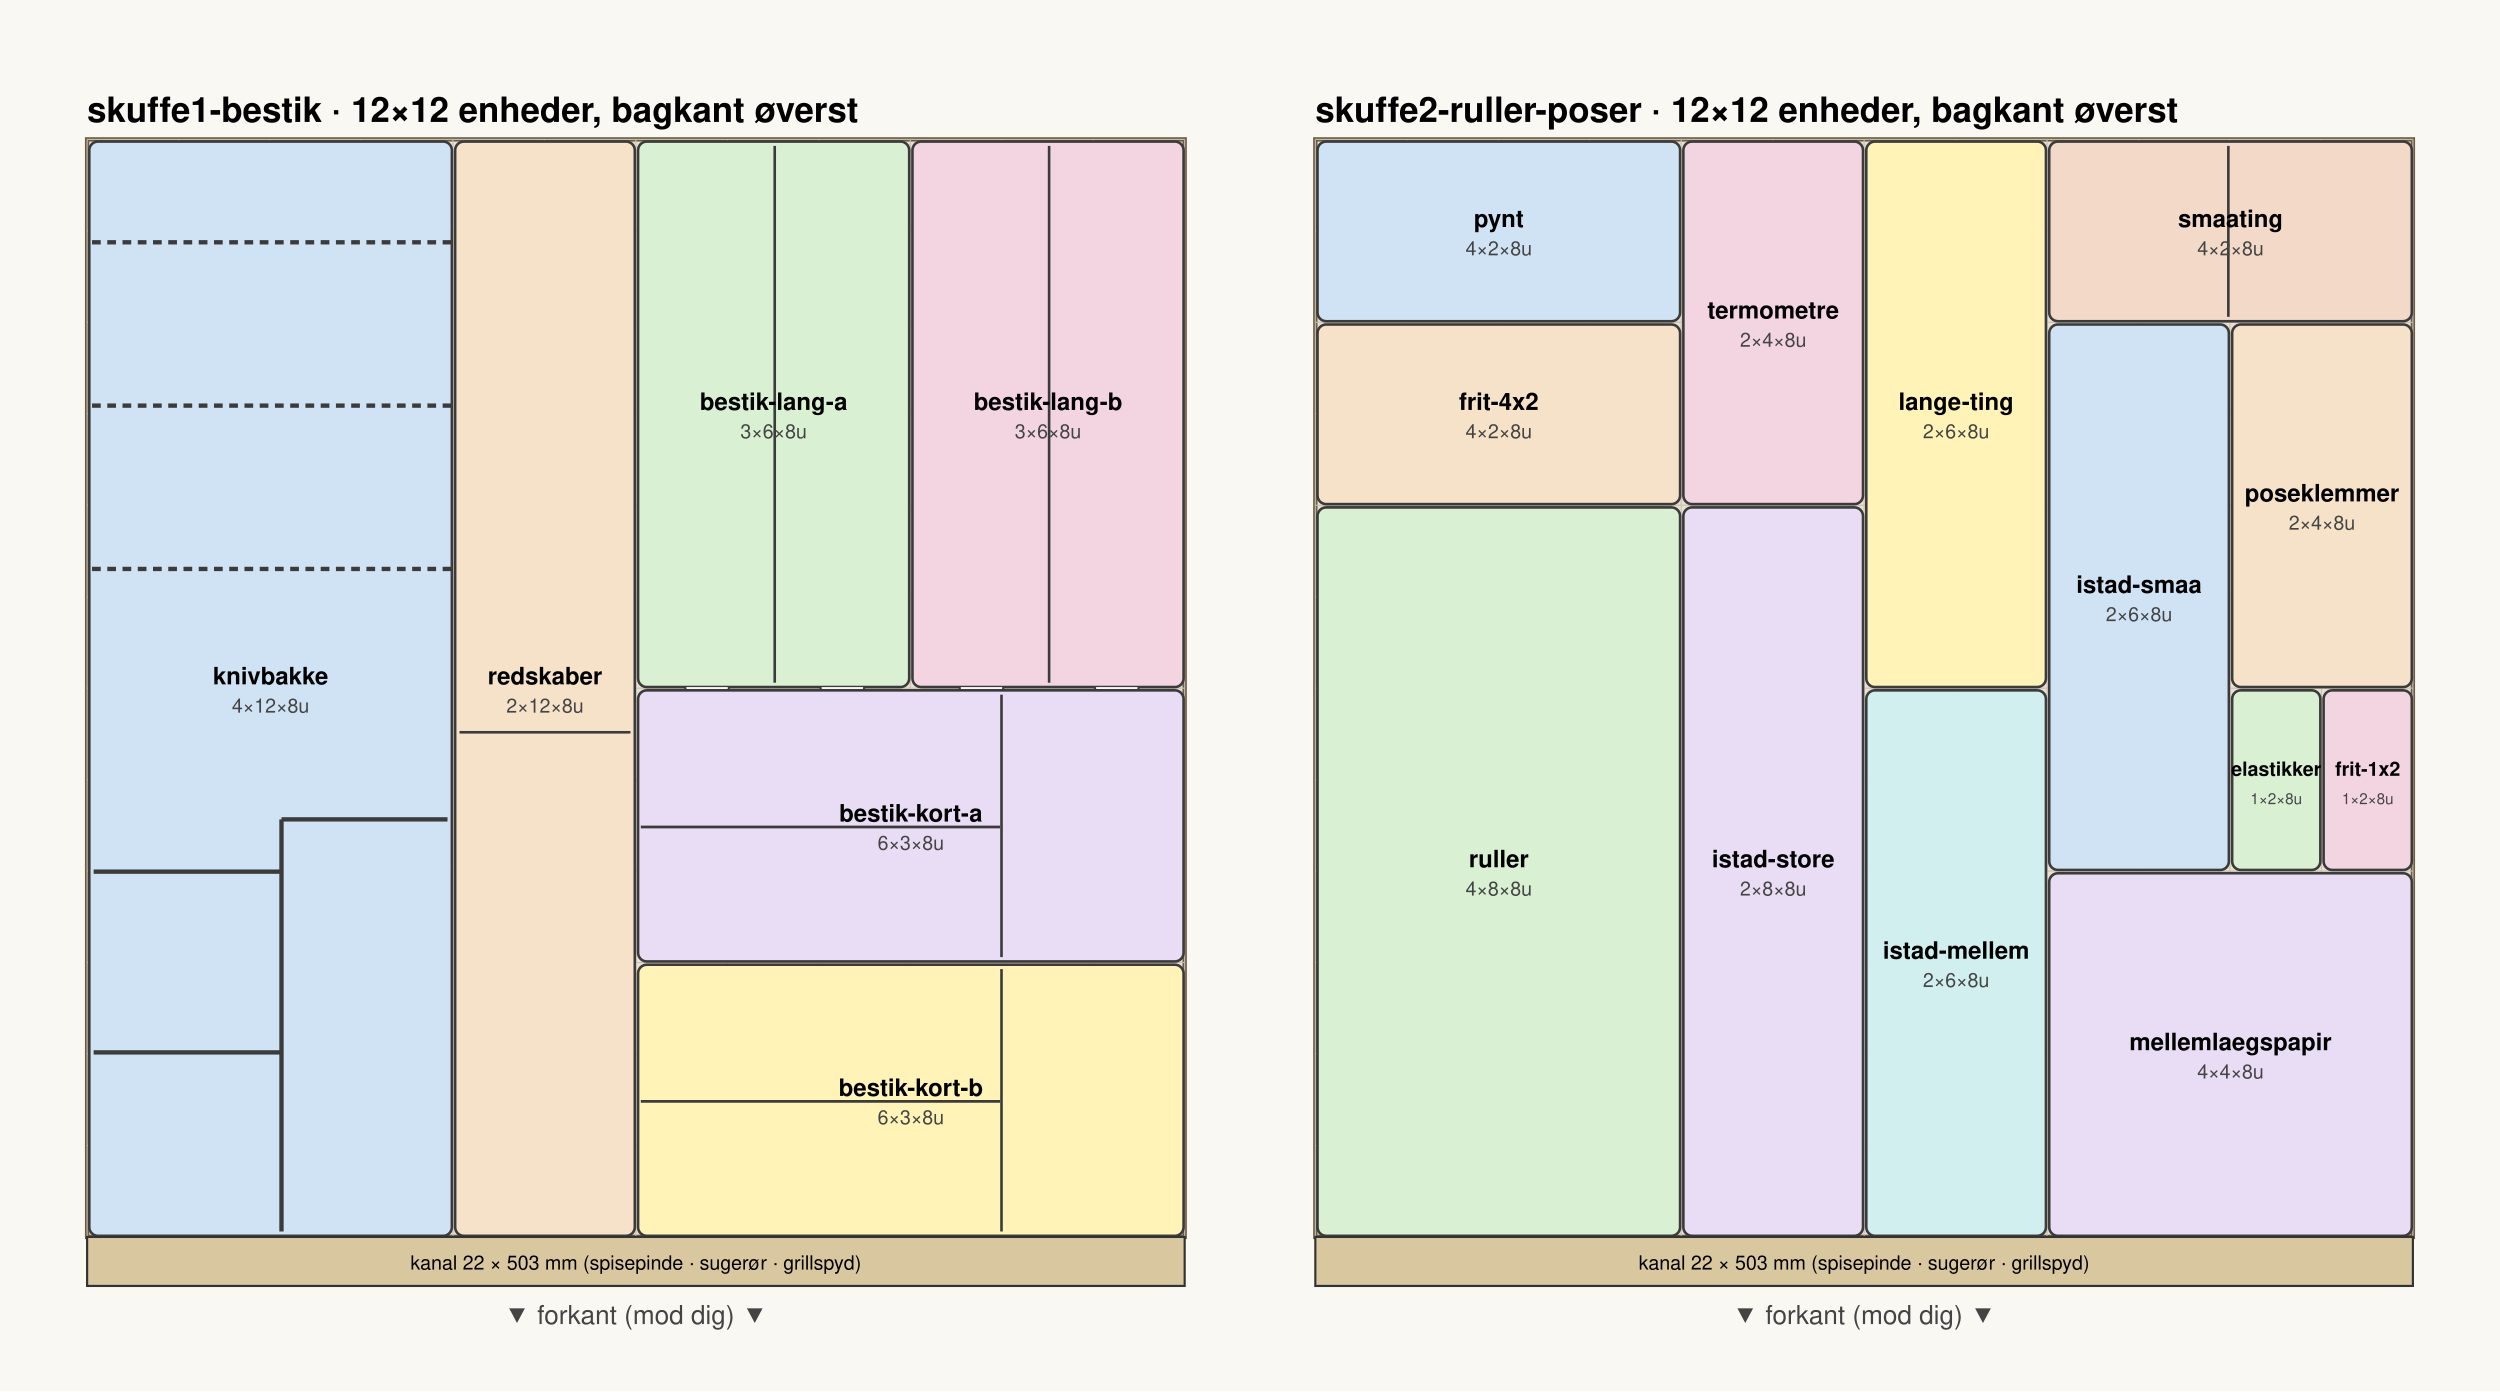
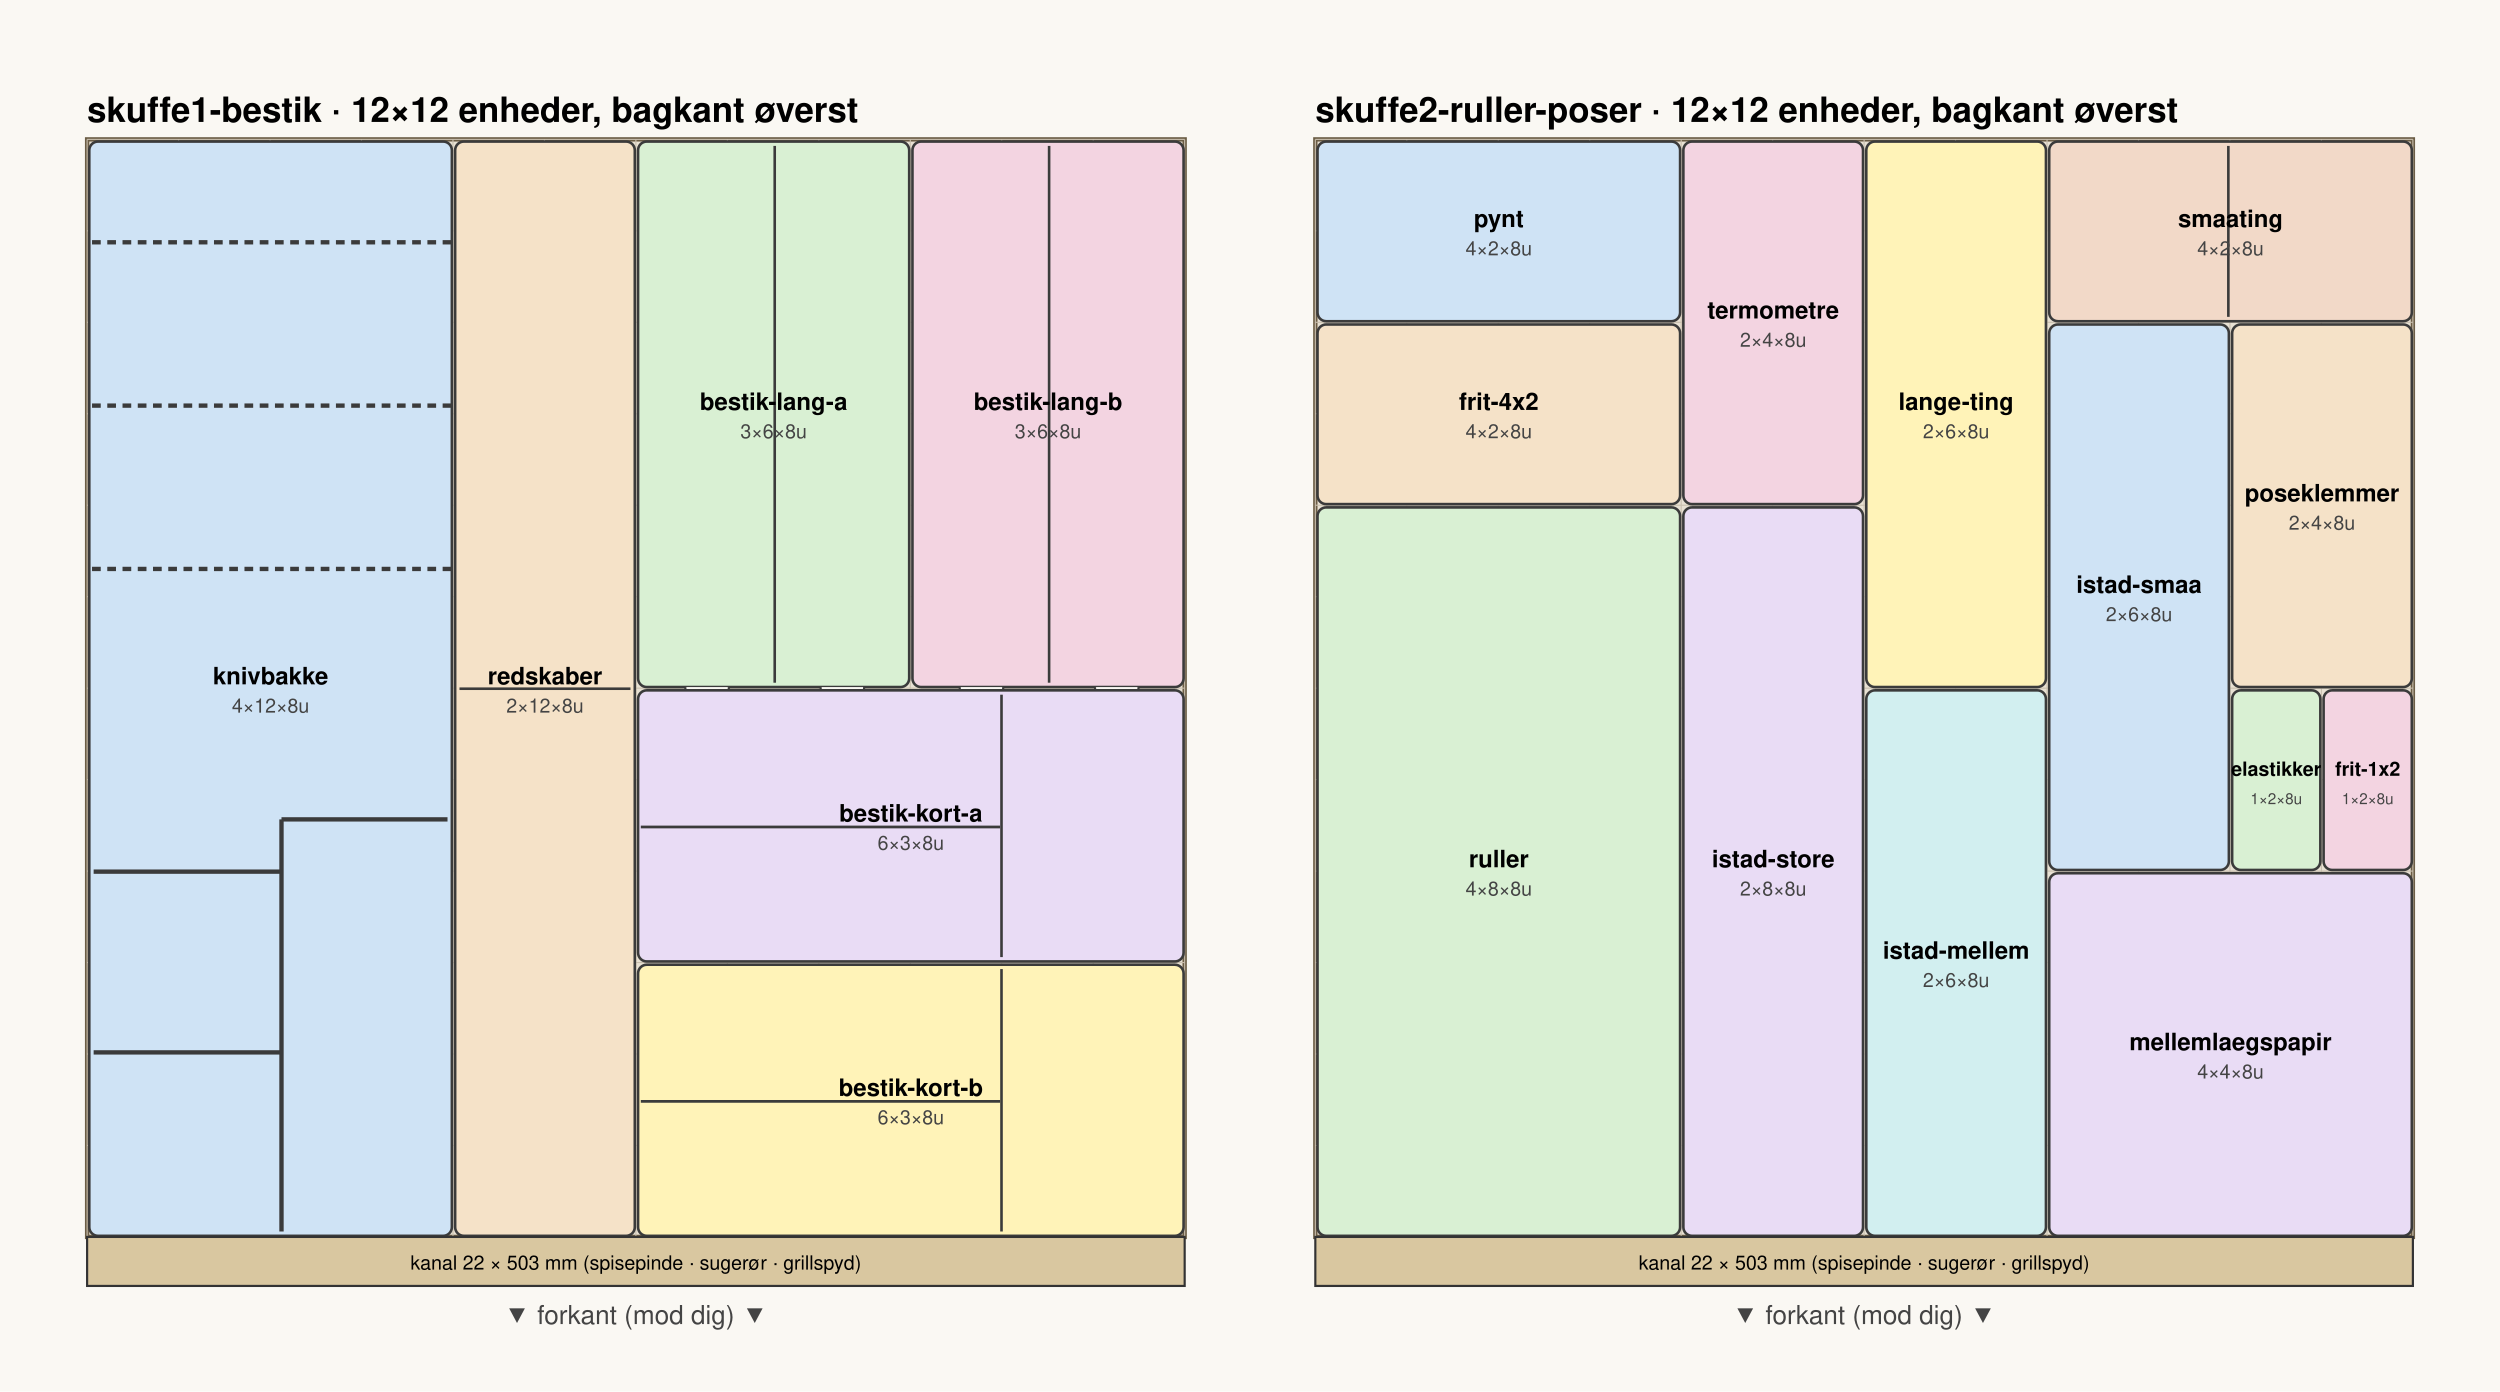
<svg xmlns="http://www.w3.org/2000/svg" width="1148.0" height="639.0" viewBox="0 0 1148.0 639.0" font-family="Helvetica, Arial, sans-serif">
  <rect width="100%" height="100%" fill="#faf8f3" />
  <text x="40.0" y="56" font-size="16" font-weight="bold">skuffe1-bestik  ·  12×12 enheder, bagkant øverst</text>
  <rect x="40.0" y="64" width="504.0" height="504.0" fill="#e8e1d3" stroke="#6b5d45" stroke-width="2" />
  <line x1="40.0" y1="64" x2="40.0" y2="568.0" stroke="#c9bfae" stroke-width="0.5" />
  <line x1="82.0" y1="64" x2="82.0" y2="568.0" stroke="#c9bfae" stroke-width="0.5" />
  <line x1="124.0" y1="64" x2="124.0" y2="568.0" stroke="#c9bfae" stroke-width="0.5" />
  <line x1="166.0" y1="64" x2="166.0" y2="568.0" stroke="#c9bfae" stroke-width="0.5" />
  <line x1="208.0" y1="64" x2="208.0" y2="568.0" stroke="#c9bfae" stroke-width="0.5" />
  <line x1="250.0" y1="64" x2="250.0" y2="568.0" stroke="#c9bfae" stroke-width="0.5" />
  <line x1="292.0" y1="64" x2="292.0" y2="568.0" stroke="#c9bfae" stroke-width="0.5" />
  <line x1="334.0" y1="64" x2="334.0" y2="568.0" stroke="#c9bfae" stroke-width="0.5" />
  <line x1="376.0" y1="64" x2="376.0" y2="568.0" stroke="#c9bfae" stroke-width="0.5" />
  <line x1="418.0" y1="64" x2="418.0" y2="568.0" stroke="#c9bfae" stroke-width="0.5" />
  <line x1="460.0" y1="64" x2="460.0" y2="568.0" stroke="#c9bfae" stroke-width="0.5" />
  <line x1="502.0" y1="64" x2="502.0" y2="568.0" stroke="#c9bfae" stroke-width="0.5" />
  <line x1="544.0" y1="64" x2="544.0" y2="568.0" stroke="#c9bfae" stroke-width="0.5" />
  <line x1="40.0" y1="64.0" x2="544.0" y2="64.0" stroke="#c9bfae" stroke-width="0.5" />
  <line x1="40.0" y1="106.0" x2="544.0" y2="106.0" stroke="#c9bfae" stroke-width="0.5" />
  <line x1="40.0" y1="148.0" x2="544.0" y2="148.0" stroke="#c9bfae" stroke-width="0.5" />
  <line x1="40.0" y1="190.0" x2="544.0" y2="190.0" stroke="#c9bfae" stroke-width="0.5" />
  <line x1="40.0" y1="232.0" x2="544.0" y2="232.0" stroke="#c9bfae" stroke-width="0.5" />
  <line x1="40.0" y1="274.0" x2="544.0" y2="274.0" stroke="#c9bfae" stroke-width="0.5" />
  <line x1="40.0" y1="316.0" x2="544.0" y2="316.0" stroke="#c9bfae" stroke-width="0.5" />
  <line x1="40.0" y1="358.0" x2="544.0" y2="358.0" stroke="#c9bfae" stroke-width="0.5" />
  <line x1="40.0" y1="400.0" x2="544.0" y2="400.0" stroke="#c9bfae" stroke-width="0.5" />
  <line x1="40.0" y1="442.0" x2="544.0" y2="442.0" stroke="#c9bfae" stroke-width="0.5" />
  <line x1="40.0" y1="484.0" x2="544.0" y2="484.0" stroke="#c9bfae" stroke-width="0.5" />
  <line x1="40.0" y1="526.0" x2="544.0" y2="526.0" stroke="#c9bfae" stroke-width="0.5" />
  <line x1="40.0" y1="568.0" x2="544.0" y2="568.0" stroke="#c9bfae" stroke-width="0.5" />
  <rect x="41.0" y="65.0" width="166.5" height="502.5" rx="4" fill="#cfe3f5" stroke="#3b3b3b" stroke-width="1.2" />
  <line x1="42.26" y1="111.26" x2="207.24" y2="111.26" stroke="#3b3b3b" stroke-width="2" stroke-dasharray="4 3" />
  <line x1="42.26" y1="186.26" x2="207.24" y2="186.26" stroke="#3b3b3b" stroke-width="2" stroke-dasharray="4 3" />
  <line x1="42.26" y1="261.26" x2="207.24" y2="261.26" stroke="#3b3b3b" stroke-width="2" stroke-dasharray="4 3" />
  <line x1="129.26" y1="376.26" x2="129.26" y2="565.5" stroke="#3b3b3b" stroke-width="2" />
  <line x1="129.26" y1="376.26" x2="205.5" y2="376.26" stroke="#3b3b3b" stroke-width="2" />
  <line x1="43.0" y1="400.26" x2="129.26" y2="400.26" stroke="#3b3b3b" stroke-width="2" />
  <line x1="43.0" y1="483.26" x2="129.26" y2="483.26" stroke="#3b3b3b" stroke-width="2" />
  <text x="124.25" y="314.25" font-size="11" text-anchor="middle" font-weight="bold">knivbakke</text>
  <text x="124.25" y="327.25" font-size="9" text-anchor="middle" fill="#444">4×12×8u</text>
  <rect x="209.0" y="65.0" width="82.5" height="502.5" rx="4" fill="#f5e2c8" stroke="#3b3b3b" stroke-width="1.2" />
-   <line x1="211.0" y1="336.26" x2="289.5" y2="336.26" stroke="#3b3b3b" stroke-width="1.2" />
+   <line x1="211.0" y1="316.26" x2="289.5" y2="316.26" stroke="#3b3b3b" stroke-width="1.2" />
  <text x="250.25" y="314.25" font-size="11" text-anchor="middle" font-weight="bold">redskaber</text>
  <text x="250.25" y="327.25" font-size="9" text-anchor="middle" fill="#444">2×12×8u</text>
  <rect x="293.0" y="65.0" width="124.5" height="250.5" rx="4" fill="#d9f0d3" stroke="#3b3b3b" stroke-width="1.2" />
  <line x1="355.75" y1="67.0" x2="355.75" y2="313.5" stroke="#3b3b3b" stroke-width="1.2" />
  <path d="M 314.69 315.5 a 10 10 0 0 0 20 0" fill="#faf8f3" stroke="#3b3b3b" stroke-width="1" />
  <path d="M 376.81 315.5 a 10 10 0 0 0 20 0" fill="#faf8f3" stroke="#3b3b3b" stroke-width="1" />
  <text x="355.25" y="188.25" font-size="11" text-anchor="middle" font-weight="bold">bestik-lang-a</text>
  <text x="355.25" y="201.25" font-size="9" text-anchor="middle" fill="#444">3×6×8u</text>
  <rect x="419.0" y="65.0" width="124.5" height="250.5" rx="4" fill="#f3d4e1" stroke="#3b3b3b" stroke-width="1.2" />
  <line x1="481.75" y1="67.0" x2="481.75" y2="313.5" stroke="#3b3b3b" stroke-width="1.2" />
  <path d="M 440.69 315.5 a 10 10 0 0 0 20 0" fill="#faf8f3" stroke="#3b3b3b" stroke-width="1" />
  <path d="M 502.81 315.5 a 10 10 0 0 0 20 0" fill="#faf8f3" stroke="#3b3b3b" stroke-width="1" />
  <text x="481.25" y="188.25" font-size="11" text-anchor="middle" font-weight="bold">bestik-lang-b</text>
  <text x="481.25" y="201.25" font-size="9" text-anchor="middle" fill="#444">3×6×8u</text>
  <rect x="293.0" y="317.0" width="250.5" height="124.5" rx="4" fill="#e9dcf5" stroke="#3b3b3b" stroke-width="1.2" />
  <line x1="459.89" y1="319.0" x2="459.89" y2="439.5" stroke="#3b3b3b" stroke-width="1.2" />
  <rect x="294.26" y="379.12" width="165.0" height="1.26" fill="#3b3b3b" />
  <text x="418.25" y="377.25" font-size="11" text-anchor="middle" font-weight="bold">bestik-kort-a</text>
  <text x="418.25" y="390.25" font-size="9" text-anchor="middle" fill="#444">6×3×8u</text>
  <rect x="293.0" y="443.0" width="250.5" height="124.5" rx="4" fill="#fff3b8" stroke="#3b3b3b" stroke-width="1.2" />
  <line x1="459.89" y1="445.0" x2="459.89" y2="565.5" stroke="#3b3b3b" stroke-width="1.2" />
  <rect x="294.26" y="505.12" width="165.0" height="1.26" fill="#3b3b3b" />
  <text x="418.25" y="503.25" font-size="11" text-anchor="middle" font-weight="bold">bestik-kort-b</text>
  <text x="418.25" y="516.25" font-size="9" text-anchor="middle" fill="#444">6×3×8u</text>
  <rect x="40.0" y="568.0" width="504.0" height="22.5" fill="#d9c7a0" stroke="#333" stroke-width="1" />
  <text x="292.0" y="583.0" font-size="9" text-anchor="middle">kanal 22 × 503 mm (spisepinde · sugerør · grillspyd)</text>
  <text x="292.0" y="608.0" font-size="12" text-anchor="middle" fill="#444">▼ forkant (mod dig) ▼</text>
  <text x="604.0" y="56" font-size="16" font-weight="bold">skuffe2-ruller-poser  ·  12×12 enheder, bagkant øverst</text>
  <rect x="604.0" y="64" width="504.0" height="504.0" fill="#e8e1d3" stroke="#6b5d45" stroke-width="2" />
  <line x1="604.0" y1="64" x2="604.0" y2="568.0" stroke="#c9bfae" stroke-width="0.5" />
  <line x1="646.0" y1="64" x2="646.0" y2="568.0" stroke="#c9bfae" stroke-width="0.5" />
  <line x1="688.0" y1="64" x2="688.0" y2="568.0" stroke="#c9bfae" stroke-width="0.5" />
  <line x1="730.0" y1="64" x2="730.0" y2="568.0" stroke="#c9bfae" stroke-width="0.5" />
  <line x1="772.0" y1="64" x2="772.0" y2="568.0" stroke="#c9bfae" stroke-width="0.5" />
  <line x1="814.0" y1="64" x2="814.0" y2="568.0" stroke="#c9bfae" stroke-width="0.5" />
  <line x1="856.0" y1="64" x2="856.0" y2="568.0" stroke="#c9bfae" stroke-width="0.5" />
  <line x1="898.0" y1="64" x2="898.0" y2="568.0" stroke="#c9bfae" stroke-width="0.5" />
  <line x1="940.0" y1="64" x2="940.0" y2="568.0" stroke="#c9bfae" stroke-width="0.5" />
  <line x1="982.0" y1="64" x2="982.0" y2="568.0" stroke="#c9bfae" stroke-width="0.5" />
  <line x1="1024.0" y1="64" x2="1024.0" y2="568.0" stroke="#c9bfae" stroke-width="0.5" />
  <line x1="1066.0" y1="64" x2="1066.0" y2="568.0" stroke="#c9bfae" stroke-width="0.5" />
  <line x1="1108.0" y1="64" x2="1108.0" y2="568.0" stroke="#c9bfae" stroke-width="0.5" />
  <line x1="604.0" y1="64.0" x2="1108.0" y2="64.0" stroke="#c9bfae" stroke-width="0.5" />
  <line x1="604.0" y1="106.0" x2="1108.0" y2="106.0" stroke="#c9bfae" stroke-width="0.5" />
  <line x1="604.0" y1="148.0" x2="1108.0" y2="148.0" stroke="#c9bfae" stroke-width="0.5" />
  <line x1="604.0" y1="190.0" x2="1108.0" y2="190.0" stroke="#c9bfae" stroke-width="0.5" />
  <line x1="604.0" y1="232.0" x2="1108.0" y2="232.0" stroke="#c9bfae" stroke-width="0.5" />
  <line x1="604.0" y1="274.0" x2="1108.0" y2="274.0" stroke="#c9bfae" stroke-width="0.5" />
  <line x1="604.0" y1="316.0" x2="1108.0" y2="316.0" stroke="#c9bfae" stroke-width="0.5" />
  <line x1="604.0" y1="358.0" x2="1108.0" y2="358.0" stroke="#c9bfae" stroke-width="0.5" />
  <line x1="604.0" y1="400.0" x2="1108.0" y2="400.0" stroke="#c9bfae" stroke-width="0.5" />
  <line x1="604.0" y1="442.0" x2="1108.0" y2="442.0" stroke="#c9bfae" stroke-width="0.5" />
  <line x1="604.0" y1="484.0" x2="1108.0" y2="484.0" stroke="#c9bfae" stroke-width="0.5" />
  <line x1="604.0" y1="526.0" x2="1108.0" y2="526.0" stroke="#c9bfae" stroke-width="0.5" />
  <line x1="604.0" y1="568.0" x2="1108.0" y2="568.0" stroke="#c9bfae" stroke-width="0.5" />
  <rect x="605.0" y="65.0" width="166.5" height="82.5" rx="4" fill="#cfe3f5" stroke="#3b3b3b" stroke-width="1.2" />
  <text x="688.25" y="104.25" font-size="11" text-anchor="middle" font-weight="bold">pynt</text>
  <text x="688.25" y="117.25" font-size="9" text-anchor="middle" fill="#444">4×2×8u</text>
  <rect x="605.0" y="149.0" width="166.5" height="82.5" rx="4" fill="#f5e2c8" stroke="#3b3b3b" stroke-width="1.2" />
  <text x="688.25" y="188.25" font-size="11" text-anchor="middle" font-weight="bold">frit-4x2</text>
  <text x="688.25" y="201.25" font-size="9" text-anchor="middle" fill="#444">4×2×8u</text>
  <rect x="605.0" y="233.0" width="166.5" height="334.5" rx="4" fill="#d9f0d3" stroke="#3b3b3b" stroke-width="1.2" />
  <text x="688.25" y="398.25" font-size="11" text-anchor="middle" font-weight="bold">ruller</text>
  <text x="688.25" y="411.25" font-size="9" text-anchor="middle" fill="#444">4×8×8u</text>
  <rect x="773.0" y="65.0" width="82.5" height="166.5" rx="4" fill="#f3d4e1" stroke="#3b3b3b" stroke-width="1.2" />
  <text x="814.25" y="146.25" font-size="11" text-anchor="middle" font-weight="bold">termometre</text>
  <text x="814.25" y="159.25" font-size="9" text-anchor="middle" fill="#444">2×4×8u</text>
  <rect x="773.0" y="233.0" width="82.5" height="334.5" rx="4" fill="#e9dcf5" stroke="#3b3b3b" stroke-width="1.2" />
  <text x="814.25" y="398.25" font-size="11" text-anchor="middle" font-weight="bold">istad-store</text>
  <text x="814.25" y="411.25" font-size="9" text-anchor="middle" fill="#444">2×8×8u</text>
  <rect x="857.0" y="65.0" width="82.5" height="250.5" rx="4" fill="#fff3b8" stroke="#3b3b3b" stroke-width="1.2" />
  <text x="898.25" y="188.25" font-size="11" text-anchor="middle" font-weight="bold">lange-ting</text>
  <text x="898.25" y="201.25" font-size="9" text-anchor="middle" fill="#444">2×6×8u</text>
  <rect x="857.0" y="317.0" width="82.5" height="250.5" rx="4" fill="#d2eff0" stroke="#3b3b3b" stroke-width="1.2" />
  <text x="898.25" y="440.25" font-size="11" text-anchor="middle" font-weight="bold">istad-mellem</text>
  <text x="898.25" y="453.25" font-size="9" text-anchor="middle" fill="#444">2×6×8u</text>
  <rect x="941.0" y="65.0" width="166.5" height="82.5" rx="4" fill="#f2d9c8" stroke="#3b3b3b" stroke-width="1.2" />
  <line x1="1023.26" y1="67.0" x2="1023.26" y2="145.5" stroke="#3b3b3b" stroke-width="1.2" />
  <text x="1024.25" y="104.25" font-size="11" text-anchor="middle" font-weight="bold">smaating</text>
  <text x="1024.25" y="117.25" font-size="9" text-anchor="middle" fill="#444">4×2×8u</text>
  <rect x="941.0" y="149.0" width="82.5" height="250.5" rx="4" fill="#cfe3f5" stroke="#3b3b3b" stroke-width="1.2" />
  <text x="982.25" y="272.25" font-size="11" text-anchor="middle" font-weight="bold">istad-smaa</text>
  <text x="982.25" y="285.25" font-size="9" text-anchor="middle" fill="#444">2×6×8u</text>
  <rect x="1025.0" y="149.0" width="82.5" height="166.5" rx="4" fill="#f5e2c8" stroke="#3b3b3b" stroke-width="1.2" />
  <text x="1066.25" y="230.25" font-size="11" text-anchor="middle" font-weight="bold">poseklemmer</text>
  <text x="1066.25" y="243.25" font-size="9" text-anchor="middle" fill="#444">2×4×8u</text>
  <rect x="1025.0" y="317.0" width="40.5" height="82.5" rx="4" fill="#d9f0d3" stroke="#3b3b3b" stroke-width="1.2" />
  <text x="1045.25" y="356.25" font-size="9" text-anchor="middle" font-weight="bold">elastikker</text>
  <text x="1045.25" y="369.25" font-size="7" text-anchor="middle" fill="#444">1×2×8u</text>
  <rect x="1067.0" y="317.0" width="40.5" height="82.5" rx="4" fill="#f3d4e1" stroke="#3b3b3b" stroke-width="1.2" />
  <text x="1087.25" y="356.25" font-size="9" text-anchor="middle" font-weight="bold">frit-1x2</text>
  <text x="1087.25" y="369.25" font-size="7" text-anchor="middle" fill="#444">1×2×8u</text>
  <rect x="941.0" y="401.0" width="166.5" height="166.5" rx="4" fill="#e9dcf5" stroke="#3b3b3b" stroke-width="1.2" />
  <text x="1024.25" y="482.25" font-size="11" text-anchor="middle" font-weight="bold">mellemlaegspapir</text>
  <text x="1024.25" y="495.25" font-size="9" text-anchor="middle" fill="#444">4×4×8u</text>
  <rect x="604.0" y="568.0" width="504.0" height="22.5" fill="#d9c7a0" stroke="#333" stroke-width="1" />
  <text x="856.0" y="583.0" font-size="9" text-anchor="middle">kanal 22 × 503 mm (spisepinde · sugerør · grillspyd)</text>
  <text x="856.0" y="608.0" font-size="12" text-anchor="middle" fill="#444">▼ forkant (mod dig) ▼</text>
</svg>
